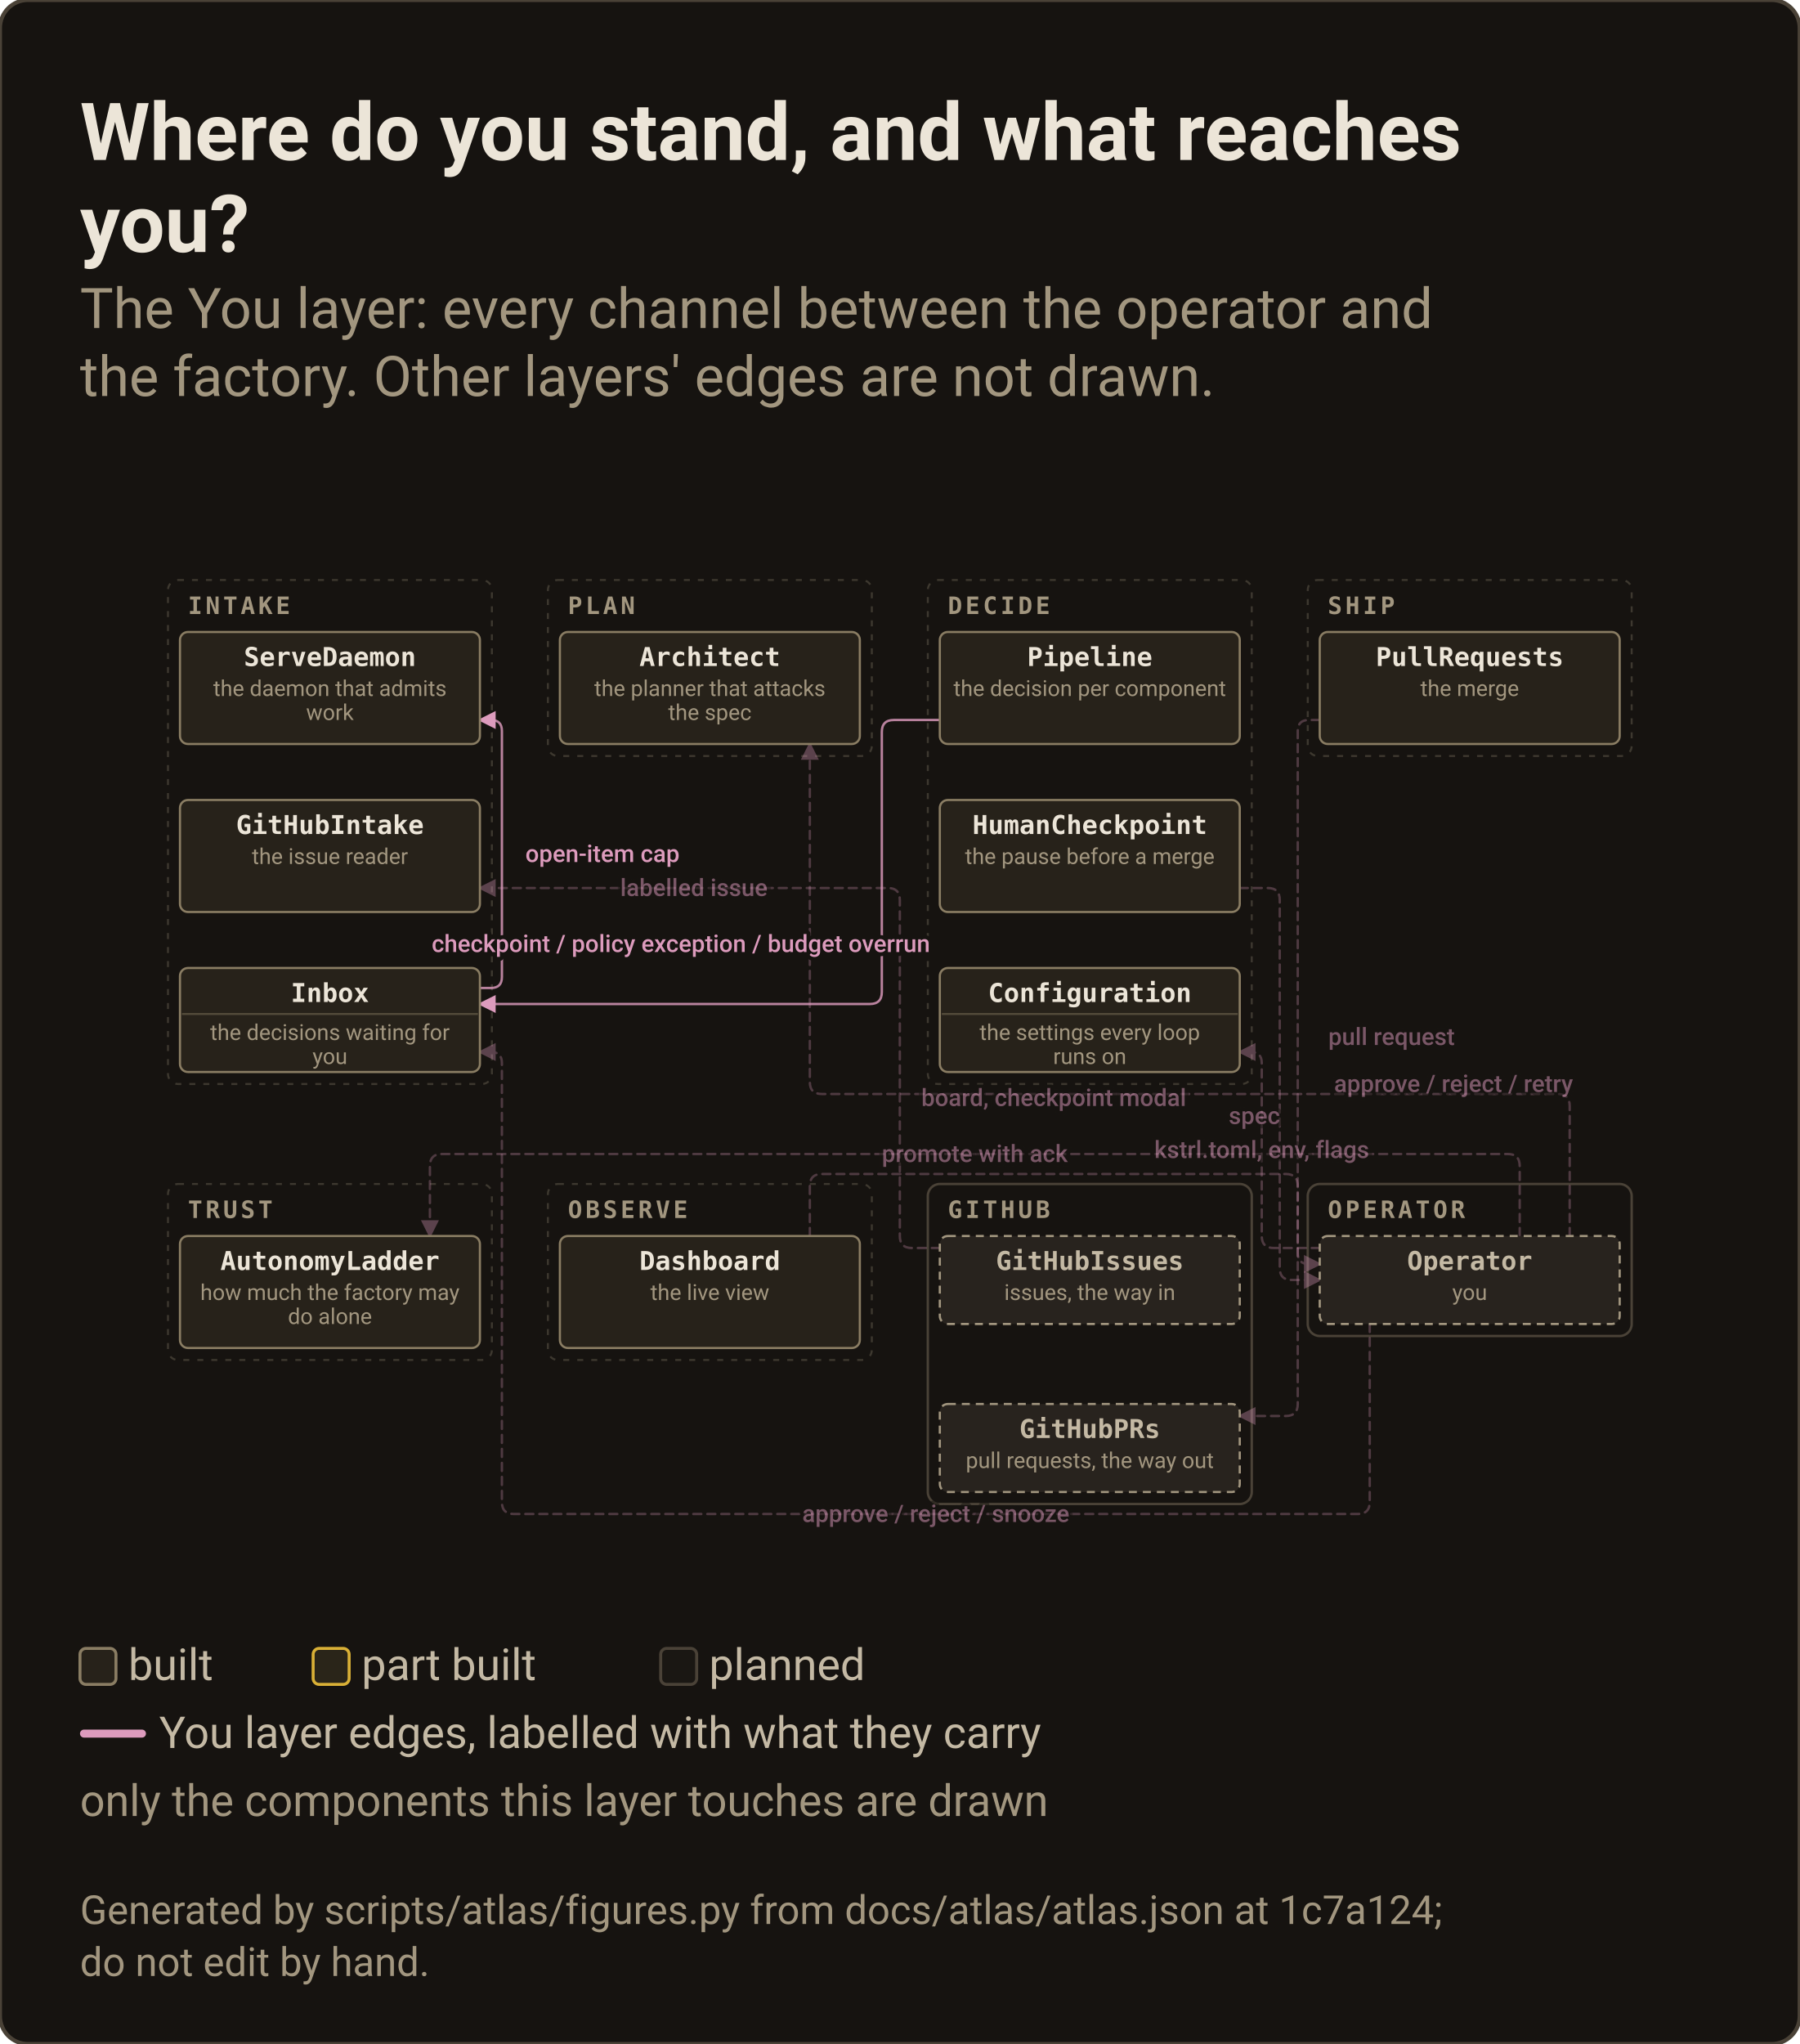
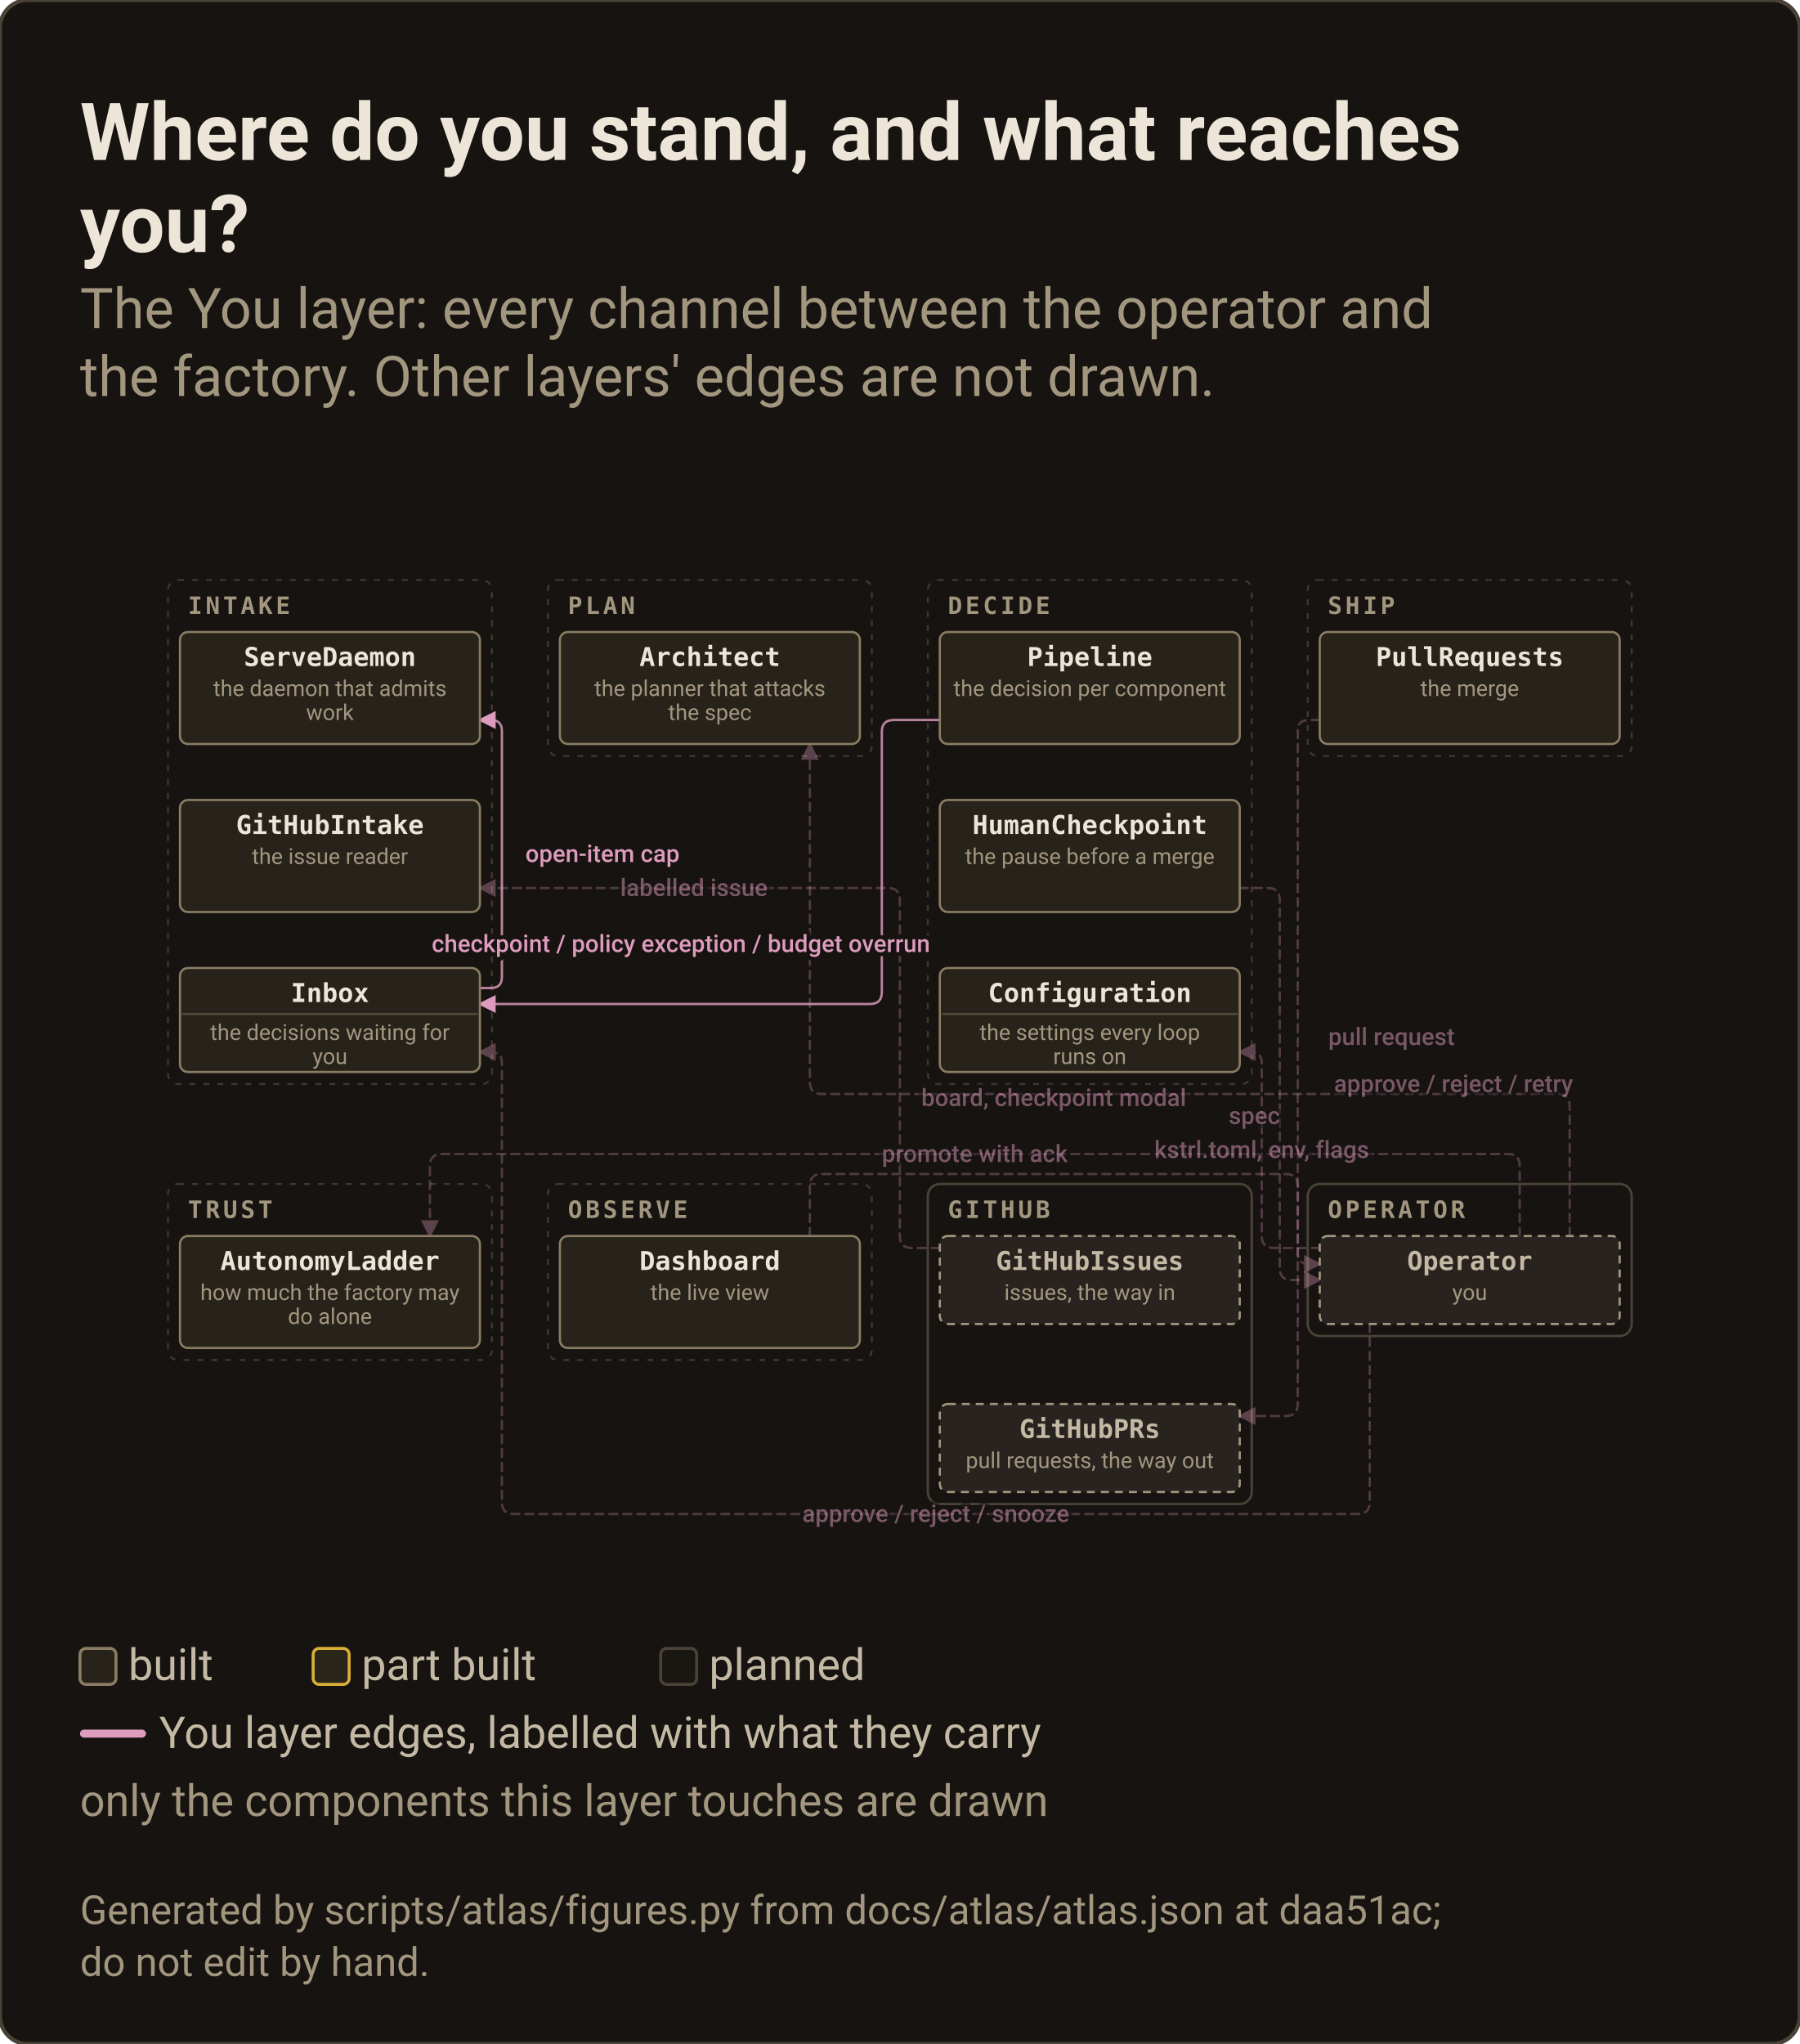
<svg xmlns="http://www.w3.org/2000/svg" width="900" height="1022" viewBox="0 0 900 1022" role="img" aria-label="You layer of the kstrl system map">
  <rect x="0" y="0" width="900" height="1022" rx="14" fill="#161310" stroke="#4A4237" stroke-width="2" />
  <text x="40.0" y="80.0" class="c0">Where do you stand, and what reaches</text>
  <text x="40.0" y="126.0" class="c0">you?</text>
  <text x="40.0" y="164.0" class="c1">The You layer: every channel between the operator and</text>
  <text x="40.0" y="198.0" class="c1">the factory. Other layers' edges are not drawn.</text>
  <svg id="map" x="76.0" y="216.0" width="748" height="586" viewBox="0 0 748 586" overflow="visible">
    <defs>
      <marker id="map-m-work" viewBox="0 0 8 8" refX="7" refY="4" markerUnits="userSpaceOnUse" markerWidth="9" markerHeight="9" orient="auto-start-reverse">
        <path d="M0,0 L8,4 L0,8 z" fill="#D9CDB2" />
      </marker>
      <marker id="map-m-measure" viewBox="0 0 8 8" refX="7" refY="4" markerUnits="userSpaceOnUse" markerWidth="9" markerHeight="9" orient="auto-start-reverse">
        <path d="M0,0 L8,4 L0,8 z" fill="#82A7BA" />
      </marker>
      <marker id="map-m-feedback" viewBox="0 0 8 8" refX="7" refY="4" markerUnits="userSpaceOnUse" markerWidth="9" markerHeight="9" orient="auto-start-reverse">
        <path d="M0,0 L8,4 L0,8 z" fill="#E39A86" />
      </marker>
      <marker id="map-m-operator" viewBox="0 0 8 8" refX="7" refY="4" markerUnits="userSpaceOnUse" markerWidth="9" markerHeight="9" orient="auto-start-reverse">
        <path d="M0,0 L8,4 L0,8 z" fill="#DD9BBD" />
      </marker>
      <marker id="map-m-trust" viewBox="0 0 8 8" refX="7" refY="4" markerUnits="userSpaceOnUse" markerWidth="9" markerHeight="9" orient="auto-start-reverse">
        <path d="M0,0 L8,4 L0,8 z" fill="#B48EC9" />
      </marker>
      <marker id="map-m-learn" viewBox="0 0 8 8" refX="7" refY="4" markerUnits="userSpaceOnUse" markerWidth="9" markerHeight="9" orient="auto-start-reverse">
        <path d="M0,0 L8,4 L0,8 z" fill="#86C9A9" />
      </marker>
      <marker id="map-m-record" viewBox="0 0 8 8" refX="7" refY="4" markerUnits="userSpaceOnUse" markerWidth="9" markerHeight="9" orient="auto-start-reverse">
        <path d="M0,0 L8,4 L0,8 z" fill="#B7C27C" />
      </marker>
      <marker id="map-m-change" viewBox="0 0 8 8" refX="7" refY="4" markerUnits="userSpaceOnUse" markerWidth="9" markerHeight="9" orient="auto-start-reverse">
        <path d="M0,0 L8,4 L0,8 z" fill="#E26D5A" />
      </marker>
      <marker id="map-m-reach" viewBox="0 0 8 8" refX="7" refY="4" markerUnits="userSpaceOnUse" markerWidth="9" markerHeight="9" orient="auto-start-reverse">
        <path d="M0,0 L8,4 L0,8 z" fill="#E5A84F" />
      </marker>
    </defs>
    <style>#map .node.quiet{opacity:.42}#map .node.planned{opacity:.5}#map .node.planned.quiet{opacity:.3}#map .node.meas .node__box{stroke:#82A7BA;stroke-width:2.2}#map .node.acts .node__box{stroke:#E5A84F;stroke-width:2.4}#map .node__ring{display:none;fill:none;stroke:#82A7BA;stroke-width:1.6}#map .node.meas .node__ring{display:inline}#map .flow.planned{opacity:.35}#map .flowlbl.planned{opacity:.5}#map .flow.off,#map .flowlbl.off{display:none}#map .flow.hot{opacity:1;stroke-opacity:1;stroke-width:2.6}#map .flowlbl.hot{opacity:1}</style>
    <rect x="8.0" y="74.0" width="162.0" height="252.0" rx="5" fill="none" stroke="#A2967F" stroke-opacity=".28" stroke-width="1" stroke-dasharray="3 4" />
    <text x="18.0" y="91.0" class="t1">INTAKE</text>
    <rect x="198.0" y="74.0" width="162.0" height="88.0" rx="5" fill="none" stroke="#A2967F" stroke-opacity=".28" stroke-width="1" stroke-dasharray="3 4" />
    <text x="208.0" y="91.0" class="t1">PLAN</text>
    <rect x="388.0" y="74.0" width="162.0" height="252.0" rx="5" fill="none" stroke="#A2967F" stroke-opacity=".28" stroke-width="1" stroke-dasharray="3 4" />
    <text x="398.0" y="91.0" class="t1">DECIDE</text>
    <rect x="578.0" y="74.0" width="162.0" height="88.0" rx="5" fill="none" stroke="#A2967F" stroke-opacity=".28" stroke-width="1" stroke-dasharray="3 4" />
    <text x="588.0" y="91.0" class="t1">SHIP</text>
    <rect x="8.0" y="376.0" width="162.0" height="88.0" rx="5" fill="none" stroke="#A2967F" stroke-opacity=".28" stroke-width="1" stroke-dasharray="3 4" />
    <text x="18.0" y="393.0" class="t1">TRUST</text>
    <rect x="198.0" y="376.0" width="162.0" height="88.0" rx="5" fill="none" stroke="#A2967F" stroke-opacity=".28" stroke-width="1" stroke-dasharray="3 4" />
    <text x="208.0" y="393.0" class="t1">OBSERVE</text>
    <rect x="388.0" y="376.0" width="162.0" height="160.0" rx="6" fill="none" stroke="#4A4237" stroke-width="1.2" />
    <text x="398.0" y="393.0" class="t1">GITHUB</text>
    <rect x="578.0" y="376.0" width="162.0" height="76.0" rx="6" fill="none" stroke="#4A4237" stroke-width="1.2" />
    <text x="588.0" y="393.0" class="t1">OPERATOR</text>
    <g data-layer="flow">
      <path id="map-f0" class="flow intake planned" data-edge="0" data-from="GitHubIssues" data-to="GitHubIntake" data-art="labelled issue" data-kind="intake" data-layer="operator" d="M 394.0 408.0 L 380.0 408.0 Q 374.0 408.0 374.0 402.0 L 374.0 234.0 Q 374.0 228.0 368.0 228.0 L 164.0 228.0" fill="none" stroke="#DD9BBD" stroke-opacity="0.82" stroke-width="1.2" stroke-dasharray="4 3" stroke-linecap="round" marker-end="url(#map-m-operator)" />
      <path id="map-f4" class="flow intake" data-edge="4" data-from="Inbox" data-to="ServeDaemon" data-art="open-item cap" data-kind="intake" data-layer="operator" d="M 164.0 278.0 L 169.5 278.0 Q 175.0 278.0 175.0 272.5 L 175.0 149.5 Q 175.0 144.0 169.5 144.0 L 164.0 144.0" fill="none" stroke="#DD9BBD" stroke-opacity="0.82" stroke-width="1.2" stroke-linecap="round" marker-end="url(#map-m-operator)" />
      <path id="map-f6" class="flow plan planned" data-edge="6" data-from="Operator" data-to="Architect" data-art="spec" data-kind="plan" data-layer="operator" d="M 709.0 402.0 L 709.0 337.0 Q 709.0 331.0 703.0 331.0 L 335.0 331.0 Q 329.0 331.0 329.0 325.0 L 329.0 156.0" fill="none" stroke="#DD9BBD" stroke-opacity="0.82" stroke-width="1.2" stroke-dasharray="4 3" stroke-linecap="round" marker-end="url(#map-m-operator)" />
      <path id="map-f40" class="flow ship planned" data-edge="40" data-from="PullRequests" data-to="GitHubPRs" data-art="pull request" data-kind="ship" data-layer="operator" d="M 584.0 144.0 L 578.5 144.0 Q 573.0 144.0 573.0 149.5 L 573.0 486.0 Q 573.0 492.0 567.0 492.0 L 544.0 492.0" fill="none" stroke="#DD9BBD" stroke-opacity="0.82" stroke-width="1.2" stroke-dasharray="4 3" stroke-linecap="round" marker-end="url(#map-m-operator)" />
      <path id="map-f43" class="flow trust" data-edge="43" data-from="Pipeline" data-to="Inbox" data-art="checkpoint / policy exception / budget overrun" data-kind="trust" data-layer="operator" d="M 394.0 144.0 L 371.0 144.0 Q 365.0 144.0 365.0 150.0 L 365.0 280.0 Q 365.0 286.0 359.0 286.0 L 164.0 286.0" fill="none" stroke="#DD9BBD" stroke-opacity="0.82" stroke-width="1.2" stroke-linecap="round" marker-end="url(#map-m-operator)" />
      <path id="map-f45" class="flow trust planned" data-edge="45" data-from="HumanCheckpoint" data-to="Operator" data-art="approve / reject / retry" data-kind="trust" data-layer="operator" d="M 544.0 228.0 L 558.0 228.0 Q 564.0 228.0 564.0 234.0 L 564.0 418.0 Q 564.0 424.0 570.0 424.0 L 584.0 424.0" fill="none" stroke="#DD9BBD" stroke-opacity="0.82" stroke-width="1.2" stroke-dasharray="4 3" stroke-linecap="round" marker-end="url(#map-m-operator)" />
      <path id="map-f47" class="flow decide planned" data-edge="47" data-from="Operator" data-to="Configuration" data-art="kstrl.toml, env, flags" data-kind="decide" data-layer="operator" d="M 584.0 408.0 L 561.0 408.0 Q 555.0 408.0 555.0 402.0 L 555.0 315.5 Q 555.0 310.0 549.5 310.0 L 544.0 310.0" fill="none" stroke="#DD9BBD" stroke-opacity="0.82" stroke-width="1.2" stroke-dasharray="4 3" stroke-linecap="round" marker-end="url(#map-m-operator)" />
      <path id="map-f65" class="flow observe planned" data-edge="65" data-from="Dashboard" data-to="Operator" data-art="board, checkpoint modal" data-kind="observe" data-layer="operator" d="M 329.0 402.0 L 329.0 377.0 Q 329.0 371.0 335.0 371.0 L 567.0 371.0 Q 573.0 371.0 573.0 377.0 L 573.0 410.5 Q 573.0 416.0 578.5 416.0 L 584.0 416.0" fill="none" stroke="#DD9BBD" stroke-opacity="0.82" stroke-width="1.2" stroke-dasharray="4 3" stroke-linecap="round" marker-end="url(#map-m-operator)" />
      <path id="map-f66" class="flow trust planned" data-edge="66" data-from="Operator" data-to="Inbox" data-art="approve / reject / snooze" data-kind="trust" data-layer="operator" d="M 609.0 446.0 L 609.0 535.0 Q 609.0 541.0 603.0 541.0 L 181.0 541.0 Q 175.0 541.0 175.0 535.0 L 175.0 315.5 Q 175.0 310.0 169.5 310.0 L 164.0 310.0" fill="none" stroke="#DD9BBD" stroke-opacity="0.82" stroke-width="1.2" stroke-dasharray="4 3" stroke-linecap="round" marker-end="url(#map-m-operator)" />
      <path id="map-f67" class="flow trust planned" data-edge="67" data-from="Operator" data-to="AutonomyLadder" data-art="promote with ack" data-kind="trust" data-layer="operator" d="M 684.0 402.0 L 684.0 367.0 Q 684.0 361.0 678.0 361.0 L 145.0 361.0 Q 139.0 361.0 139.0 367.0 L 139.0 402.0" fill="none" stroke="#DD9BBD" stroke-opacity="0.82" stroke-width="1.2" stroke-dasharray="4 3" stroke-linecap="round" marker-end="url(#map-m-operator)" />
    </g>
    <g class="node built" data-id="ServeDaemon" data-kind="component" data-state="built" data-region="intake" role="button" tabindex="0" aria-label="ServeDaemon, the daemon that admits work, built">
      <rect class="node__box" x="14.0" y="100.0" width="150.0" height="56.0" rx="4.0" fill="#27221A" stroke="#8A7D63" stroke-width="1.1" />
      <rect class="node__ring" x="17.0" y="103.0" width="144.0" height="50.0" rx="3.0" />
      <text x="89.0" y="117.0" class="t2">ServeDaemon</text>
      <g data-layer="job">
        <text x="89.0" y="132.0" class="t3">the daemon that admits</text>
        <text x="89.0" y="144.0" class="t3">work</text>
      </g>
    </g>
    <g class="node built" data-id="GitHubIntake" data-kind="component" data-state="built" data-region="intake" role="button" tabindex="0" aria-label="GitHubIntake, the issue reader, built">
      <rect class="node__box" x="14.0" y="184.0" width="150.0" height="56.0" rx="4.0" fill="#27221A" stroke="#8A7D63" stroke-width="1.1" />
      <rect class="node__ring" x="17.0" y="187.0" width="144.0" height="50.0" rx="3.0" />
      <text x="89.0" y="201.0" class="t2">GitHubIntake</text>
      <g data-layer="job">
        <text x="89.0" y="216.0" class="t3">the issue reader</text>
      </g>
    </g>
    <g class="node built" data-id="Inbox" data-kind="store" data-state="built" data-region="intake" role="button" tabindex="0" aria-label="Inbox, the decisions waiting for you, built">
      <rect class="node__box" x="14.0" y="268.0" width="150.0" height="52.0" rx="4.0" fill="#27221A" stroke="#8A7D63" stroke-width="1.1" />
      <rect class="node__ring" x="17.0" y="271.0" width="144.0" height="46.0" rx="3.0" />
      <text x="89.0" y="285.0" class="t2">Inbox</text>
      <line x1="15.0" y1="291.0" x2="163.0" y2="291.0" stroke="#8A7D63" stroke-opacity=".45" stroke-width="1" />
      <g data-layer="job">
        <text x="89.0" y="304.0" class="t3">the decisions waiting for</text>
        <text x="89.0" y="316.0" class="t3">you</text>
      </g>
    </g>
    <g class="node built" data-id="Architect" data-kind="component" data-state="built" data-region="plan" role="button" tabindex="0" aria-label="Architect, the planner that attacks the spec, built">
      <rect class="node__box" x="204.0" y="100.0" width="150.0" height="56.0" rx="4.0" fill="#27221A" stroke="#8A7D63" stroke-width="1.1" />
      <rect class="node__ring" x="207.0" y="103.0" width="144.0" height="50.0" rx="3.0" />
      <text x="279.0" y="117.0" class="t2">Architect</text>
      <g data-layer="job">
        <text x="279.0" y="132.0" class="t3">the planner that attacks</text>
        <text x="279.0" y="144.0" class="t3">the spec</text>
      </g>
    </g>
    <g class="node built" data-id="Pipeline" data-kind="component" data-state="built" data-region="decide" role="button" tabindex="0" aria-label="Pipeline, the decision per component, built">
      <rect class="node__box" x="394.0" y="100.0" width="150.0" height="56.0" rx="4.0" fill="#27221A" stroke="#8A7D63" stroke-width="1.1" />
      <rect class="node__ring" x="397.0" y="103.0" width="144.0" height="50.0" rx="3.0" />
      <text x="469.0" y="117.0" class="t2">Pipeline</text>
      <g data-layer="job">
        <text x="469.0" y="132.0" class="t3">the decision per component</text>
      </g>
    </g>
    <g class="node built" data-id="HumanCheckpoint" data-kind="component" data-state="built" data-region="decide" role="button" tabindex="0" aria-label="HumanCheckpoint, the pause before a merge, built">
      <rect class="node__box" x="394.0" y="184.0" width="150.0" height="56.0" rx="4.0" fill="#27221A" stroke="#8A7D63" stroke-width="1.1" />
      <rect class="node__ring" x="397.0" y="187.0" width="144.0" height="50.0" rx="3.0" />
      <text x="469.0" y="201.0" class="t2">HumanCheckpoint</text>
      <g data-layer="job">
        <text x="469.0" y="216.0" class="t3">the pause before a merge</text>
      </g>
    </g>
    <g class="node built" data-id="Configuration" data-kind="store" data-state="built" data-region="decide" role="button" tabindex="0" aria-label="Configuration, the settings every loop runs on, built">
      <rect class="node__box" x="394.0" y="268.0" width="150.0" height="52.0" rx="4.0" fill="#27221A" stroke="#8A7D63" stroke-width="1.1" />
      <rect class="node__ring" x="397.0" y="271.0" width="144.0" height="46.0" rx="3.0" />
      <text x="469.0" y="285.0" class="t2">Configuration</text>
      <line x1="395.0" y1="291.0" x2="543.0" y2="291.0" stroke="#8A7D63" stroke-opacity=".45" stroke-width="1" />
      <g data-layer="job">
        <text x="469.0" y="304.0" class="t3">the settings every loop</text>
        <text x="469.0" y="316.0" class="t3">runs on</text>
      </g>
    </g>
    <g class="node built" data-id="PullRequests" data-kind="component" data-state="built" data-region="ship" role="button" tabindex="0" aria-label="PullRequests, the merge, built">
      <rect class="node__box" x="584.0" y="100.0" width="150.0" height="56.0" rx="4.0" fill="#27221A" stroke="#8A7D63" stroke-width="1.1" />
      <rect class="node__ring" x="587.0" y="103.0" width="144.0" height="50.0" rx="3.0" />
      <text x="659.0" y="117.0" class="t2">PullRequests</text>
      <g data-layer="job">
        <text x="659.0" y="132.0" class="t3">the merge</text>
      </g>
    </g>
    <g class="node built" data-id="AutonomyLadder" data-kind="component" data-state="built" data-region="trust" role="button" tabindex="0" aria-label="AutonomyLadder, how much the factory may do alone, built">
      <rect class="node__box" x="14.0" y="402.0" width="150.0" height="56.0" rx="4.0" fill="#27221A" stroke="#8A7D63" stroke-width="1.1" />
      <rect class="node__ring" x="17.0" y="405.0" width="144.0" height="50.0" rx="3.0" />
      <text x="89.0" y="419.0" class="t2">AutonomyLadder</text>
      <g data-layer="job">
        <text x="89.0" y="434.0" class="t3">how much the factory may</text>
        <text x="89.0" y="446.0" class="t3">do alone</text>
      </g>
    </g>
    <g class="node built" data-id="Dashboard" data-kind="component" data-state="built" data-region="observe" role="button" tabindex="0" aria-label="Dashboard, the live view, built">
      <rect class="node__box" x="204.0" y="402.0" width="150.0" height="56.0" rx="4.0" fill="#27221A" stroke="#8A7D63" stroke-width="1.1" />
      <rect class="node__ring" x="207.0" y="405.0" width="144.0" height="50.0" rx="3.0" />
      <text x="279.0" y="419.0" class="t2">Dashboard</text>
      <g data-layer="job">
        <text x="279.0" y="434.0" class="t3">the live view</text>
      </g>
    </g>
    <g class="node actor" data-id="Operator" data-kind="actor" data-state="planned" data-region="operator" role="button" tabindex="0" aria-label="Operator, you, outside">
      <rect class="node__box" x="584.0" y="402.0" width="150.0" height="44.0" rx="4.0" fill="#28231E" stroke="#A2967F" stroke-width="1.1" stroke-dasharray="4 3" />
      <rect class="node__ring" x="587.0" y="405.0" width="144.0" height="38.0" rx="3.0" />
      <text x="659.0" y="419.0" class="t4">Operator</text>
      <g data-layer="job">
        <text x="659.0" y="434.0" class="t3">you</text>
      </g>
    </g>
    <g class="node actor" data-id="GitHubIssues" data-kind="actor" data-state="planned" data-region="github" role="button" tabindex="0" aria-label="GitHubIssues, issues, the way in, outside">
      <rect class="node__box" x="394.0" y="402.0" width="150.0" height="44.0" rx="4.0" fill="#28231E" stroke="#A2967F" stroke-width="1.1" stroke-dasharray="4 3" />
      <rect class="node__ring" x="397.0" y="405.0" width="144.0" height="38.0" rx="3.0" />
      <text x="469.0" y="419.0" class="t4">GitHubIssues</text>
      <g data-layer="job">
        <text x="469.0" y="434.0" class="t3">issues, the way in</text>
      </g>
    </g>
    <g class="node actor" data-id="GitHubPRs" data-kind="actor" data-state="planned" data-region="github" role="button" tabindex="0" aria-label="GitHubPRs, pull requests, the way out, outside">
      <rect class="node__box" x="394.0" y="486.0" width="150.0" height="44.0" rx="4.0" fill="#28231E" stroke="#A2967F" stroke-width="1.1" stroke-dasharray="4 3" />
      <rect class="node__ring" x="397.0" y="489.0" width="144.0" height="38.0" rx="3.0" />
      <text x="469.0" y="503.0" class="t4">GitHubPRs</text>
      <g data-layer="job">
        <text x="469.0" y="518.0" class="t3">pull requests, the way out</text>
      </g>
    </g>
    <g data-layer="flow">
      <g class="flowlbl intake planned" data-edge="0" data-from="GitHubIssues" data-to="GitHubIntake" data-layer="operator">
        <text x="271.0" y="232.0" class="t0">labelled issue</text>
      </g>
      <g class="flowlbl intake" data-edge="4" data-from="Inbox" data-to="ServeDaemon" data-layer="operator">
        <text x="225.3" y="215.0" class="t0">open-item cap</text>
      </g>
      <g class="flowlbl plan planned" data-edge="6" data-from="Operator" data-to="Architect" data-layer="operator">
        <text x="551.3" y="346.0" class="t0">spec</text>
      </g>
      <g class="flowlbl ship planned" data-edge="40" data-from="PullRequests" data-to="GitHubPRs" data-layer="operator">
        <text x="619.9" y="306.5" class="t0">pull request</text>
      </g>
      <g class="flowlbl trust" data-edge="43" data-from="Pipeline" data-to="Inbox" data-layer="operator">
        <text x="264.5" y="260.0" class="t0">checkpoint / policy exception / budget overrun</text>
      </g>
      <g class="flowlbl trust planned" data-edge="45" data-from="HumanCheckpoint" data-to="Operator" data-layer="operator">
        <text x="650.9" y="330.0" class="t0">approve / reject / retry</text>
      </g>
      <g class="flowlbl decide planned" data-edge="47" data-from="Operator" data-to="Configuration" data-layer="operator">
        <text x="555.0" y="363.0" class="t0">kstrl.toml, env, flags</text>
      </g>
      <g class="flowlbl observe planned" data-edge="65" data-from="Dashboard" data-to="Operator" data-layer="operator">
        <text x="451.0" y="337.0" class="t0">board, checkpoint modal</text>
      </g>
      <g class="flowlbl trust planned" data-edge="66" data-from="Operator" data-to="Inbox" data-layer="operator">
        <text x="392.0" y="545.0" class="t0">approve / reject / snooze</text>
      </g>
      <g class="flowlbl trust planned" data-edge="67" data-from="Operator" data-to="AutonomyLadder" data-layer="operator">
        <text x="411.5" y="365.0" class="t0">promote with ack</text>
      </g>
    </g>
    <style>#map .t0{font-family:ui-sans-serif,system-ui,-apple-system,"SF Pro Text","Segoe UI",Roboto,"Helvetica Neue",Arial,sans-serif;font-size:12.0px;font-weight:500;fill:#DD9BBD;text-anchor:middle;paint-order:stroke;stroke:#161310;stroke-width:4;stroke-linejoin:round}#map .t1{font-family:ui-monospace,"SF Mono",SFMono-Regular,"JetBrains Mono",Menlo,Consolas,monospace;font-size:12.0px;font-weight:600;fill:#A2967F;text-anchor:start;letter-spacing:.13em}#map .t2{font-family:ui-monospace,"SF Mono",SFMono-Regular,"JetBrains Mono",Menlo,Consolas,monospace;font-size:13.0px;font-weight:600;fill:#ECE5D8;text-anchor:middle}#map .t3{font-family:ui-sans-serif,system-ui,-apple-system,"SF Pro Text","Segoe UI",Roboto,"Helvetica Neue",Arial,sans-serif;font-size:11.0px;font-weight:400;fill:#A2967F;text-anchor:middle}#map .t4{font-family:ui-monospace,"SF Mono",SFMono-Regular,"JetBrains Mono",Menlo,Consolas,monospace;font-size:13.0px;font-weight:600;fill:#C4B9A4;text-anchor:middle}</style>
  </svg>
  <rect x="40.0" y="824.2" width="18" height="18" rx="3" fill="#27221A" stroke="#8A7D63" stroke-width="1.5" />
  <text x="64.2" y="840.0" class="c2">built</text>
  <rect x="156.6" y="824.2" width="18" height="18" rx="3" fill="#2A2519" stroke="#D9B036" stroke-width="1.5" />
  <text x="180.8" y="840.0" class="c2">part built</text>
  <rect x="330.4" y="824.2" width="18" height="18" rx="3" fill="#1A1713" stroke="#4A4237" stroke-width="1.5" />
  <text x="354.6" y="840.0" class="c2">planned</text>
  <rect x="40.0" y="864.8" width="33" height="4" rx="2" fill="#DD9BBD" />
  <text x="79.6" y="874.0" class="c2">You layer edges, labelled with what they carry</text>
  <text x="40.0" y="908.0" class="c3">only the components this layer touches are drawn</text>
-   <text x="40.0" y="962.0" class="c4">Generated by scripts/atlas/figures.py from docs/atlas/atlas.json at 1c7a124;</text>
+   <text x="40.0" y="962.0" class="c4">Generated by scripts/atlas/figures.py from docs/atlas/atlas.json at daa51ac;</text>
  <text x="40.0" y="988.0" class="c4">do not edit by hand.</text>
  <style>.c0{font-family:ui-sans-serif,system-ui,-apple-system,"SF Pro Text","Segoe UI",Roboto,"Helvetica Neue",Arial,sans-serif;font-size:40.0px;font-weight:600;fill:#ECE5D8;text-anchor:start}.c1{font-family:ui-sans-serif,system-ui,-apple-system,"SF Pro Text","Segoe UI",Roboto,"Helvetica Neue",Arial,sans-serif;font-size:28.0px;font-weight:400;fill:#A2967F;text-anchor:start}.c2{font-family:ui-sans-serif,system-ui,-apple-system,"SF Pro Text","Segoe UI",Roboto,"Helvetica Neue",Arial,sans-serif;font-size:22.0px;font-weight:400;fill:#C4B9A4;text-anchor:start}.c3{font-family:ui-sans-serif,system-ui,-apple-system,"SF Pro Text","Segoe UI",Roboto,"Helvetica Neue",Arial,sans-serif;font-size:22.0px;font-weight:400;fill:#A2967F;text-anchor:start}.c4{font-family:ui-sans-serif,system-ui,-apple-system,"SF Pro Text","Segoe UI",Roboto,"Helvetica Neue",Arial,sans-serif;font-size:20.0px;font-weight:400;fill:#A2967F;text-anchor:start}</style>
</svg>
